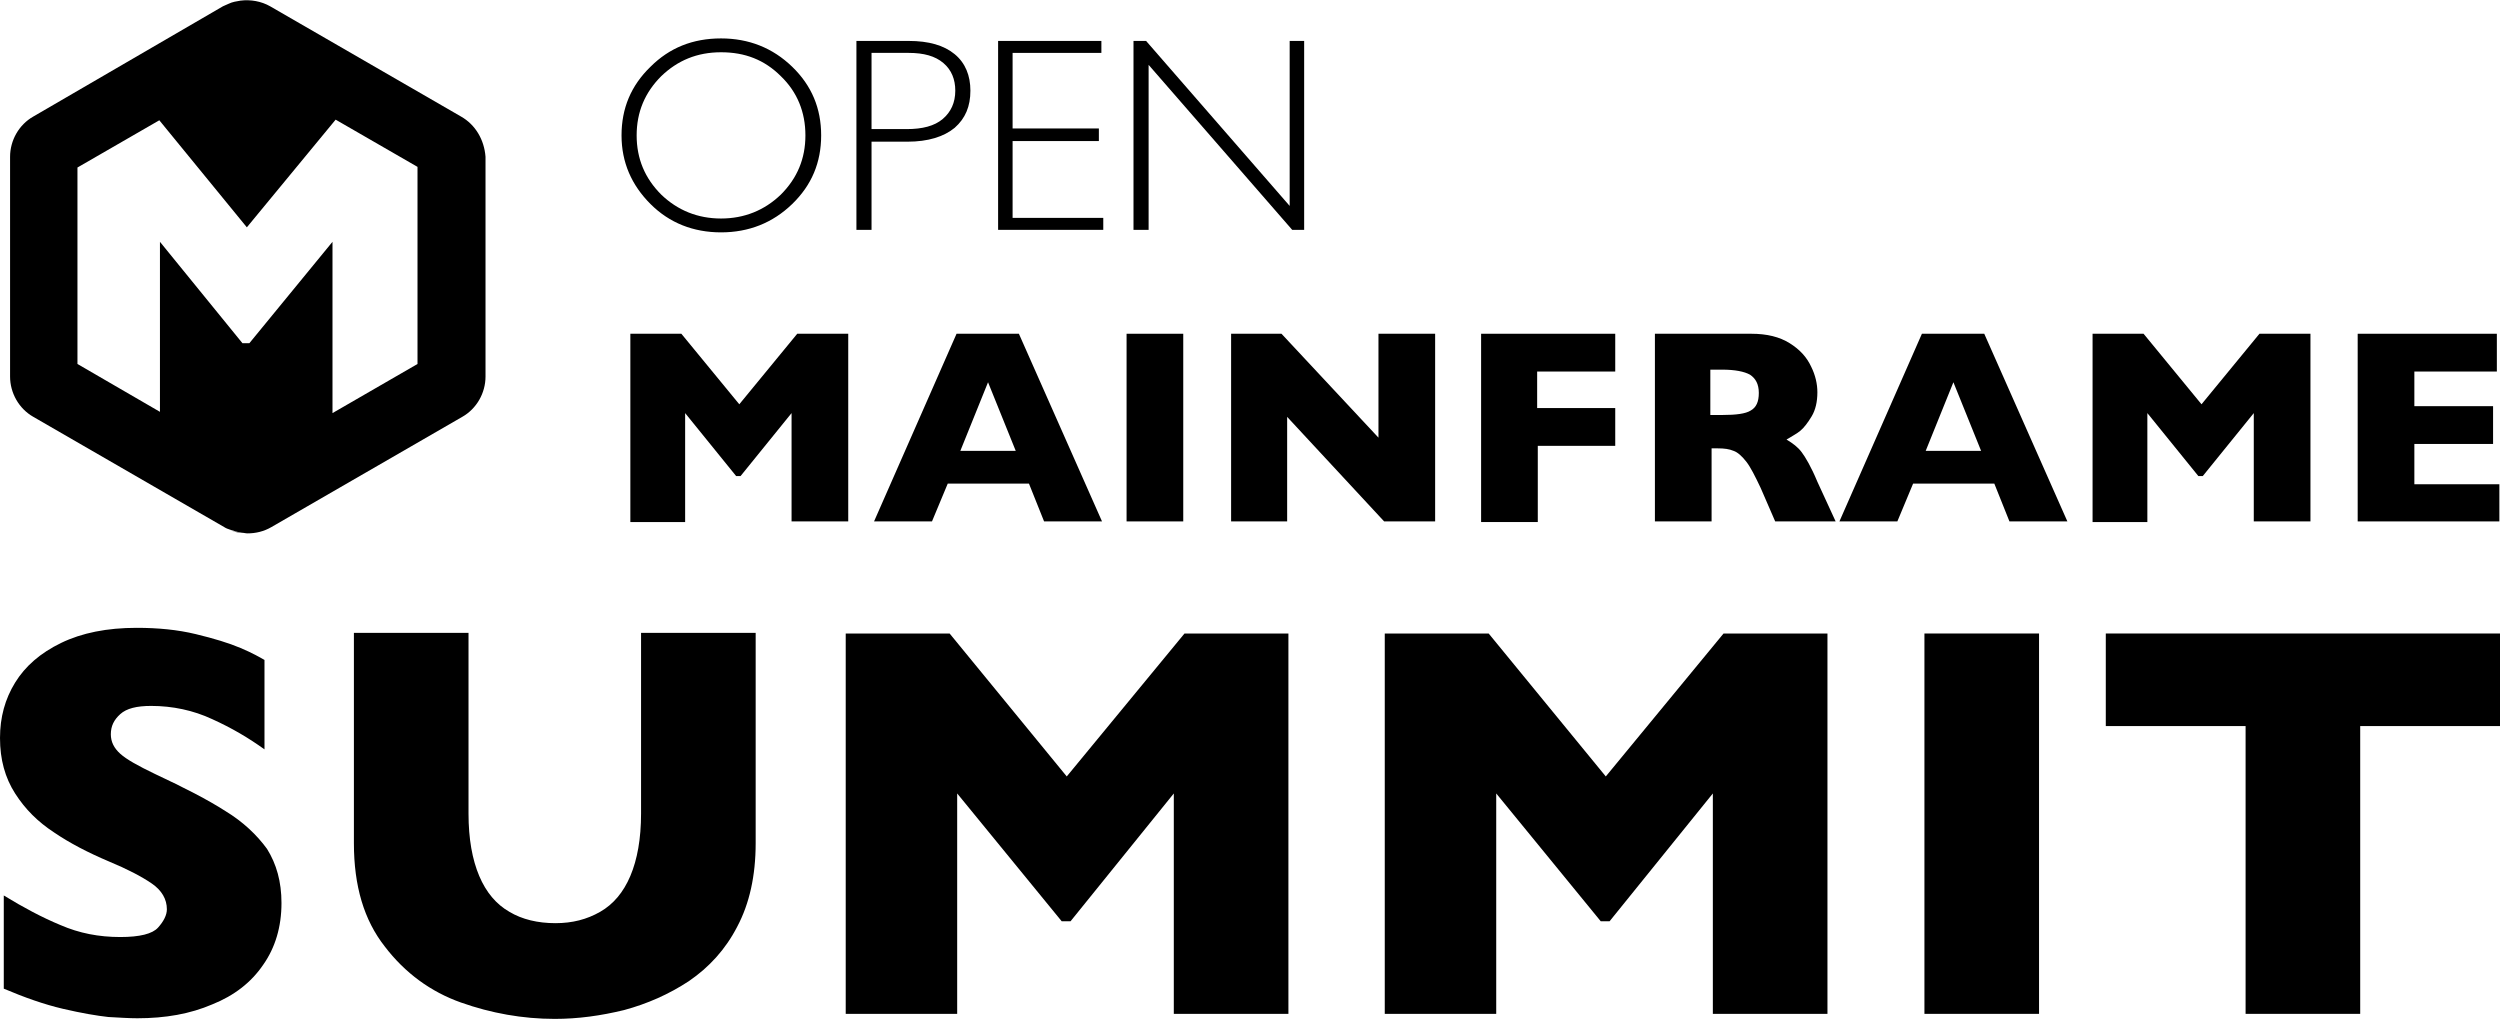
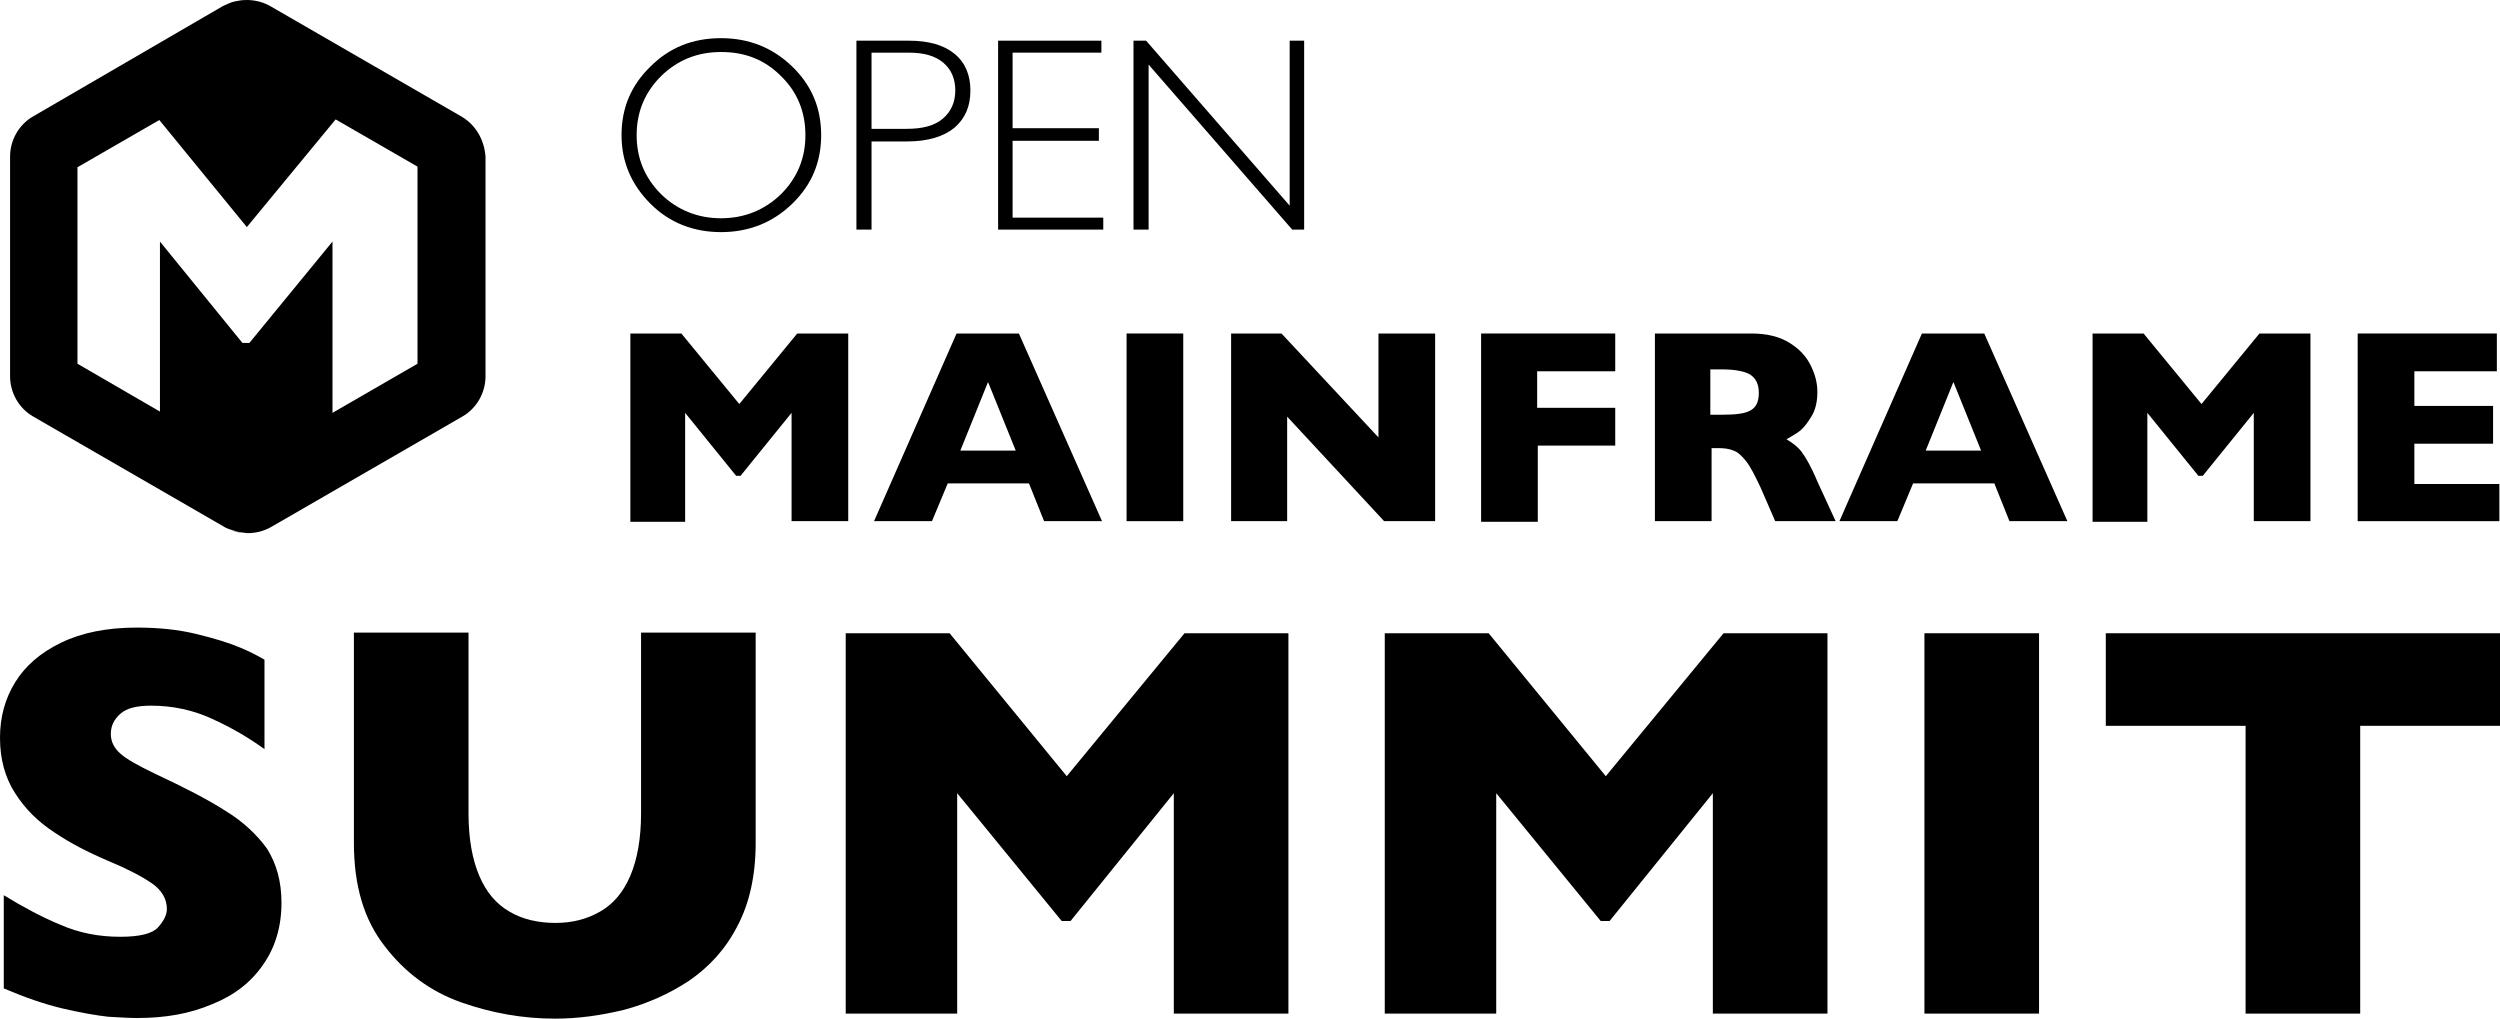
- <svg xmlns="http://www.w3.org/2000/svg" xmlns:xlink="http://www.w3.org/1999/xlink" id="Layer_1" x="0px" y="0px" viewBox="0 0 397 161.8" style="enable-background:new 0 0 397 161.8;" xml:space="preserve">
-   <style type="text/css"> .st0{clip-path:url(#SVGID_2_);fill:url(#SVGID_3_);} .st1{clip-path:url(#SVGID_2_);} .st2{fill:none;stroke:#0BBBF8;stroke-width:1.035;stroke-miterlimit:10;} .st3{fill:#0BBBF8;} .st4{clip-path:url(#SVGID_2_);fill:url(#SVGID_4_);} .st5{clip-path:url(#SVGID_6_);fill:url(#SVGID_7_);} .st6{clip-path:url(#SVGID_6_);} .st7{fill:none;stroke:#0BBBF8;stroke-width:0.519;stroke-miterlimit:10;} .st8{clip-path:url(#SVGID_6_);fill:url(#SVGID_8_);} .st9{clip-path:url(#SVGID_10_);fill:url(#SVGID_11_);} .st10{clip-path:url(#SVGID_10_);} .st11{fill:none;stroke:#0BBBF8;stroke-width:1.06;stroke-miterlimit:10;} .st12{clip-path:url(#SVGID_10_);fill:url(#SVGID_12_);} .st13{clip-path:url(#SVGID_14_);} .st14{clip-path:url(#SVGID_16_);fill:url(#SVGID_17_);} .st15{clip-path:url(#SVGID_16_);} .st16{fill:none;stroke:#0BBBF8;stroke-width:0.434;stroke-miterlimit:10;} .st17{clip-path:url(#SVGID_16_);fill:url(#SVGID_18_);} .st18{clip-path:url(#SVGID_20_);} .st19{clip-path:url(#SVGID_22_);fill:url(#SVGID_23_);} .st20{clip-path:url(#SVGID_22_);} .st21{fill:none;stroke:#0BBBF8;stroke-width:1.071;stroke-miterlimit:10;} .st22{clip-path:url(#SVGID_22_);fill:url(#SVGID_24_);} .st23{fill:#2A7DE1;} .st24{opacity:0.4;clip-path:url(#XMLID_101_);fill:#231F20;} .st25{fill:#00000;} .st26{opacity:0.4;clip-path:url(#XMLID_102_);fill:#231F20;} .st27{opacity:0.4;clip-path:url(#XMLID_103_);fill:#231F20;} .st28{opacity:0.4;clip-path:url(#XMLID_104_);fill:#231F20;} </style>
-   <g>
-     <defs>
-       <rect id="SVGID_1_" x="1035.8" y="-647.4" transform="matrix(-1.836970e-16 1 -1 -1.836970e-16 2198.394 -1081.605)" width="1208.5" height="2411.5" />
+ <svg xmlns="http://www.w3.org/2000/svg" xmlns:xlink="http://www.w3.org/1999/xlink" height="161.76" width="397" version="1.1" xml:space="preserve" viewBox="0 0 397 161.76" y="0px" x="0px" id="Layer_1">
+   <defs id="defs62" />
+   <style id="style10" type="text/css"> .st0{clip-path:url(#SVGID_2_);fill:url(#SVGID_3_);} .st1{clip-path:url(#SVGID_2_);} .st2{fill:none;stroke:#0BBBF8;stroke-width:1.035;stroke-miterlimit:10;} .st3{fill:#0BBBF8;} .st4{clip-path:url(#SVGID_2_);fill:url(#SVGID_4_);} .st5{clip-path:url(#SVGID_6_);fill:url(#SVGID_7_);} .st6{clip-path:url(#SVGID_6_);} .st7{fill:none;stroke:#0BBBF8;stroke-width:0.519;stroke-miterlimit:10;} .st8{clip-path:url(#SVGID_6_);fill:url(#SVGID_8_);} .st9{clip-path:url(#SVGID_10_);fill:url(#SVGID_11_);} .st10{clip-path:url(#SVGID_10_);} .st11{fill:none;stroke:#0BBBF8;stroke-width:1.06;stroke-miterlimit:10;} .st12{clip-path:url(#SVGID_10_);fill:url(#SVGID_12_);} .st13{clip-path:url(#SVGID_14_);} .st14{clip-path:url(#SVGID_16_);fill:url(#SVGID_17_);} .st15{clip-path:url(#SVGID_16_);} .st16{fill:none;stroke:#0BBBF8;stroke-width:0.434;stroke-miterlimit:10;} .st17{clip-path:url(#SVGID_16_);fill:url(#SVGID_18_);} .st18{clip-path:url(#SVGID_20_);} .st19{clip-path:url(#SVGID_22_);fill:url(#SVGID_23_);} .st20{clip-path:url(#SVGID_22_);} .st21{fill:none;stroke:#0BBBF8;stroke-width:1.071;stroke-miterlimit:10;} .st22{clip-path:url(#SVGID_22_);fill:url(#SVGID_24_);} .st23{fill:#2A7DE1;} .st24{opacity:0.4;clip-path:url(#XMLID_101_);fill:#231F20;} .st25{fill:#00000;} .st26{opacity:0.4;clip-path:url(#XMLID_102_);fill:#231F20;} .st27{opacity:0.4;clip-path:url(#XMLID_103_);fill:#231F20;} .st28{opacity:0.4;clip-path:url(#XMLID_104_);fill:#231F20;} </style>
+   <g transform="translate(0,-0.04)" id="g21">
+     <defs id="defs13">
+       <rect height="2411.5" width="1208.5" transform="rotate(90,1640,558.3945)" y="-647.4" x="1035.8" id="SVGID_1_" />
    </defs>
    <clipPath id="SVGID_2_">
-       <use xlink:href="#SVGID_1_" style="overflow:visible;" />
+       <use height="100%" width="100%" y="0" x="0" id="use15" style="overflow:visible" xlink:href="#SVGID_1_" />
    </clipPath>
-     <g class="st1">
-       <path id="XMLID_44_" class="st2" d="M219,1091.3l473.8,273.6c35.9,20.7,80,20.7,115.9,0l473.8-273.6c35.9-20.7,58-59,58-100.4 V443.8c0-41.4-22.1-79.7-58-100.4L808.7,69.9c-35.9-20.7-80-20.7-115.9,0L219,343.5c-35.9,20.7-58,59-58,100.4V991 C161,1032.4,183.1,1070.6,219,1091.3z" />
+     <g id="g19" clip-path="url(#SVGID_2_)" class="st1">
+       <path d="m 219,1091.3 473.8,273.6 c 35.9,20.7 80,20.7 115.9,0 l 473.8,-273.6 c 35.9,-20.7 58,-59 58,-100.4 V 443.8 c 0,-41.4 -22.1,-79.7 -58,-100.4 L 808.7,69.9 c -35.9,-20.7 -80,-20.7 -115.9,0 L 219,343.5 c -35.9,20.7 -58,59 -58,100.4 V 991 c 0,41.4 22.1,79.6 58,100.3 z" class="st2" id="XMLID_44_" />
    </g>
  </g>
-   <g>
-     <path class="st25" d="M38.3,84.6c-0.6-0.1-1.3-0.2-1.9-0.5C37,84.4,37.7,84.6,38.3,84.6z" />
-     <polygon class="st25" points="12.2,57.8 12.3,57.8 12.2,57.8 " />
-     <path class="st25" d="M73.2,18.5L42.9,1c-1.4-0.8-3.1-1.1-4.7-0.9c-0.6,0.1-1.3,0.2-1.9,0.5c-0.3,0.1-0.6,0.3-0.9,0.4L5.3,18.5 c-2.3,1.3-3.7,3.8-3.7,6.4v34.9c0,2.6,1.4,5.1,3.7,6.4l30.3,17.5c0.3,0.2,0.6,0.3,0.9,0.4c0.6,0.2,1.2,0.4,1.9,0.5 c0.3,0,0.6,0.1,0.9,0.1c1.3,0,2.6-0.3,3.8-1l30.3-17.5c2.3-1.3,3.7-3.8,3.7-6.4V37.3V24.9C76.9,22.2,75.5,19.8,73.2,18.5z M66.3,57.8l-13.5,7.8V38.4L39.6,54.5h-1.1L25.4,38.4v27l-13.1-7.6l0,0v0V26.6l13-7.5l0,0l0,0l0,0l13.9,17l1.4-1.7l12.7-15.4 l13,7.5v0V57.8z" />
+   <g transform="translate(0,-0.04)" id="g57">
+     <path id="path23" d="m 38.3,84.6 c -0.6,-0.1 -1.3,-0.2 -1.9,-0.5 0.6,0.3 1.3,0.5 1.9,0.5 z" class="st25" />
+     <polygon id="polygon25" points="12.2,57.8 12.3,57.8 " class="st25" />
+     <path id="path27" d="M 73.2,18.5 42.9,1 C 41.5,0.2 39.8,-0.1 38.2,0.1 37.6,0.2 36.9,0.3 36.3,0.6 36,0.7 35.7,0.9 35.4,1 L 5.3,18.5 C 3,19.8 1.6,22.3 1.6,24.9 v 34.9 c 0,2.6 1.4,5.1 3.7,6.4 l 30.3,17.5 c 0.3,0.2 0.6,0.3 0.9,0.4 0.6,0.2 1.2,0.4 1.9,0.5 0.3,0 0.6,0.1 0.9,0.1 1.3,0 2.6,-0.3 3.8,-1 L 73.4,66.2 c 2.3,-1.3 3.7,-3.8 3.7,-6.4 V 37.3 24.9 C 76.9,22.2 75.5,19.8 73.2,18.5 Z M 66.3,57.8 52.8,65.6 V 38.4 L 39.6,54.5 H 38.5 L 25.4,38.4 v 27 L 12.3,57.8 v 0 0 -31.2 l 13,-7.5 v 0 0 0 l 13.9,17 1.4,-1.7 12.7,-15.4 13,7.5 v 0 z" class="st25" />
    <g id="XMLID_1_">
-       <path id="XMLID_97_" class="st25" d="M114.5,6.1c4.4,0,8.2,1.5,11.3,4.5c3.1,3,4.6,6.6,4.6,10.9c0,4.3-1.5,7.9-4.6,10.9 c-3.1,3-6.9,4.5-11.3,4.5c-4.4,0-8.2-1.5-11.2-4.5s-4.6-6.6-4.6-10.9c0-4.3,1.5-7.9,4.6-10.9C106.3,7.6,110,6.1,114.5,6.1z M114.5,34.7c3.7,0,6.9-1.3,9.5-3.8c2.6-2.6,3.9-5.7,3.9-9.4c0-3.7-1.3-6.9-3.9-9.4c-2.6-2.6-5.7-3.8-9.5-3.8 c-3.8,0-6.9,1.3-9.5,3.8c-2.6,2.6-3.9,5.7-3.9,9.4c0,3.7,1.3,6.8,3.9,9.4C107.6,33.4,110.8,34.7,114.5,34.7z" />
-       <path id="XMLID_94_" class="st25" d="M136,6.5h8.3c3.2,0,5.6,0.7,7.3,2.1s2.5,3.4,2.5,5.8c0,2.5-0.8,4.4-2.5,5.9 c-1.7,1.4-4.2,2.2-7.5,2.2h-5.7v14H136V6.5z M138.4,8.4v12.1h5.6c2.5,0,4.4-0.5,5.7-1.6c1.3-1.1,2-2.6,2-4.5 c0-1.8-0.6-3.3-1.9-4.4c-1.3-1.1-3.1-1.6-5.5-1.6H138.4z" />
-       <path id="XMLID_92_" class="st25" d="M174.9,6.5v1.9h-14.1v12h13.7v2h-13.7v12.2h14.4v1.9h-16.7v-30H174.9z" />
-       <path id="XMLID_90_" class="st25" d="M207.1,6.5v30h-1.9l-22.8-26.2v26.2H180v-30h2l22.8,26.2V6.5H207.1z" />
-       <path id="XMLID_88_" class="st25" d="M134.7,82.8h-9V65.6l-8.1,10h-0.7l-8.1-10v17.3h-8.7V53h8.1l9.2,11.2l9.2-11.2h8.1V82.8z" />
-       <path id="XMLID_85_" class="st25" d="M175,82.8h-9.2l-2.4-6h-12.9l-2.5,6h-9.2L151.9,53h9.9L175,82.8z M161.3,71.6l-4.4-10.9 l-4.4,10.9H161.3z" />
-       <path id="XMLID_83_" class="st25" d="M187.9,82.8h-9V53h9V82.8z" />
-       <path id="XMLID_81_" class="st25" d="M227.8,82.8h-8l-15.4-16.6v16.6h-8.9V53h8l15.4,16.5V53h9V82.8z" />
-       <path id="XMLID_79_" class="st25" d="M256.6,70.8h-12.4v12.1h-9V53h21.3v6h-12.4v5.8h12.4V70.8z" />
-       <path id="XMLID_76_" class="st25" d="M291.5,82.8h-9.6l-2.3-5.3c-0.9-1.9-1.6-3.3-2.3-4.2c-0.7-0.9-1.4-1.5-2-1.7 c-0.7-0.3-1.5-0.4-2.5-0.4h-1v11.6h-9V53h15.3c2.5,0,4.5,0.5,6.1,1.5c1.6,1,2.7,2.2,3.4,3.7c0.7,1.4,1,2.8,1,4.1 c0,1.5-0.3,2.8-0.9,3.8c-0.6,1-1.2,1.8-1.8,2.3c-0.6,0.5-1.4,0.9-2.2,1.4c1,0.6,1.8,1.2,2.4,2c0.6,0.8,1.5,2.3,2.5,4.7L291.5,82.8 z M279.3,62.4c0-1.4-0.5-2.3-1.4-2.9c-0.9-0.5-2.4-0.8-4.4-0.8h-1.9v7.2h1.9c2.2,0,3.7-0.2,4.5-0.7 C278.9,64.7,279.3,63.8,279.3,62.4z" />
-       <path id="XMLID_7_" class="st25" d="M328.3,82.8h-9.2l-2.4-6h-12.9l-2.5,6h-9.2L305.2,53h9.9L328.3,82.8z M314.6,71.6l-4.4-10.9 l-4.4,10.9H314.6z" />
-       <path id="XMLID_5_" class="st25" d="M366.9,82.8h-9V65.6l-8.1,10h-0.7l-8.1-10v17.3h-8.7V53h8.1l9.2,11.2l9.2-11.2h8.1V82.8z" />
-       <path id="XMLID_3_" class="st25" d="M396.9,82.8h-22.5V53h22.1v6h-13.1v5.5h12.5v6h-12.5v6.4h13.5V82.8z" />
+       <path d="m 114.5,6.1 c 4.4,0 8.2,1.5 11.3,4.5 3.1,3 4.6,6.6 4.6,10.9 0,4.3 -1.5,7.9 -4.6,10.9 -3.1,3 -6.9,4.5 -11.3,4.5 -4.4,0 -8.2,-1.5 -11.2,-4.5 -3,-3 -4.6,-6.6 -4.6,-10.9 0,-4.3 1.5,-7.9 4.6,-10.9 3,-3 6.7,-4.5 11.2,-4.5 z m 0,28.6 c 3.7,0 6.9,-1.3 9.5,-3.8 2.6,-2.6 3.9,-5.7 3.9,-9.4 0,-3.7 -1.3,-6.9 -3.9,-9.4 -2.6,-2.6 -5.7,-3.8 -9.5,-3.8 -3.8,0 -6.9,1.3 -9.5,3.8 -2.6,2.6 -3.9,5.7 -3.9,9.4 0,3.7 1.3,6.8 3.9,9.4 2.6,2.5 5.8,3.8 9.5,3.8 z" class="st25" id="XMLID_97_" />
+       <path d="m 136,6.5 h 8.3 c 3.2,0 5.6,0.7 7.3,2.1 1.7,1.4 2.5,3.4 2.5,5.8 0,2.5 -0.8,4.4 -2.5,5.9 -1.7,1.4 -4.2,2.2 -7.5,2.2 h -5.7 v 14 H 136 Z m 2.4,1.9 v 12.1 h 5.6 c 2.5,0 4.4,-0.5 5.7,-1.6 1.3,-1.1 2,-2.6 2,-4.5 0,-1.8 -0.6,-3.3 -1.9,-4.4 -1.3,-1.1 -3.1,-1.6 -5.5,-1.6 z" class="st25" id="XMLID_94_" />
+       <path d="m 174.9,6.5 v 1.9 h -14.1 v 12 h 13.7 v 2 h -13.7 v 12.2 h 14.4 v 1.9 h -16.7 v -30 z" class="st25" id="XMLID_92_" />
+       <path d="m 207.1,6.5 v 30 h -1.9 L 182.4,10.3 V 36.5 H 180 v -30 h 2 l 22.8,26.2 V 6.5 Z" class="st25" id="XMLID_90_" />
+       <path d="m 134.7,82.8 h -9 V 65.6 l -8.1,10 h -0.7 l -8.1,-10 v 17.3 h -8.7 V 53 h 8.1 l 9.2,11.2 9.2,-11.2 h 8.1 z" class="st25" id="XMLID_88_" />
+       <path d="m 175,82.8 h -9.2 l -2.4,-6 h -12.9 l -2.5,6 h -9.2 L 151.9,53 h 9.9 z m -13.7,-11.2 -4.4,-10.9 -4.4,10.9 z" class="st25" id="XMLID_85_" />
+       <path d="m 187.9,82.8 h -9 V 53 h 9 z" class="st25" id="XMLID_83_" />
+       <path d="m 227.8,82.8 h -8 L 204.4,66.2 v 16.6 h -8.9 V 53 h 8 l 15.4,16.5 V 53 h 9 v 29.8 z" class="st25" id="XMLID_81_" />
+       <path d="m 256.6,70.8 h -12.4 v 12.1 h -9 V 53 h 21.3 v 6 h -12.4 v 5.8 h 12.4 v 6 z" class="st25" id="XMLID_79_" />
+       <path d="m 291.5,82.8 h -9.6 l -2.3,-5.3 c -0.9,-1.9 -1.6,-3.3 -2.3,-4.2 -0.7,-0.9 -1.4,-1.5 -2,-1.7 -0.7,-0.3 -1.5,-0.4 -2.5,-0.4 h -1 v 11.6 h -9 V 53 h 15.3 c 2.5,0 4.5,0.5 6.1,1.5 1.6,1 2.7,2.2 3.4,3.7 0.7,1.4 1,2.8 1,4.1 0,1.5 -0.3,2.8 -0.9,3.8 -0.6,1 -1.2,1.8 -1.8,2.3 -0.6,0.5 -1.4,0.9 -2.2,1.4 1,0.6 1.8,1.2 2.4,2 0.6,0.8 1.5,2.3 2.5,4.7 z M 279.3,62.4 c 0,-1.4 -0.5,-2.3 -1.4,-2.9 -0.9,-0.5 -2.4,-0.8 -4.4,-0.8 h -1.9 v 7.2 h 1.9 c 2.2,0 3.7,-0.2 4.5,-0.7 0.9,-0.5 1.3,-1.4 1.3,-2.8 z" class="st25" id="XMLID_76_" />
+       <path d="m 328.3,82.8 h -9.2 l -2.4,-6 h -12.9 l -2.5,6 h -9.2 L 305.2,53 h 9.9 z m -13.7,-11.2 -4.4,-10.9 -4.4,10.9 z" class="st25" id="XMLID_7_" />
+       <path d="m 366.9,82.8 h -9 V 65.6 l -8.1,10 h -0.7 l -8.1,-10 v 17.3 h -8.7 V 53 h 8.1 l 9.2,11.2 9.2,-11.2 h 8.1 z" class="st25" id="XMLID_5_" />
+       <path d="M 396.9,82.8 H 374.4 V 53 h 22.1 v 6 h -13.1 v 5.5 h 12.5 v 6 h -12.5 v 6.4 h 13.5 z" class="st25" id="XMLID_3_" />
    </g>
-     <g>
-       <path class="st25" d="M44.7,143.4c0,3.8-1,7.1-2.9,9.8c-1.9,2.8-4.6,4.9-8.1,6.3c-3.5,1.5-7.4,2.2-11.9,2.2 c-1.3,0-2.8-0.1-4.6-0.2c-1.8-0.2-4.2-0.6-7.2-1.3c-3-0.7-6.1-1.8-9.4-3.2v-14.8c3.1,1.9,6.1,3.5,9,4.7c3,1.3,6.1,1.9,9.5,1.9 c3.1,0,5.1-0.5,6-1.5c0.9-1,1.4-2,1.4-2.9c0-1.6-0.8-3-2.4-4.1c-1.6-1.1-3.9-2.3-6.8-3.5c-3.3-1.4-6.2-2.9-8.7-4.6 C6,130.5,4,128.5,2.4,126c-1.6-2.5-2.4-5.4-2.4-8.8c0-3.3,0.8-6.2,2.4-8.8c1.6-2.6,4-4.7,7.3-6.3c3.3-1.6,7.3-2.4,12-2.4 c3.4,0,6.5,0.3,9.4,1c2.9,0.7,5.2,1.4,7.1,2.2c1.9,0.8,3.1,1.5,3.8,1.9V119c-2.5-1.8-5.2-3.4-8.3-4.8c-3-1.4-6.3-2.1-9.7-2.1 c-2.3,0-3.9,0.4-4.9,1.3c-1,0.9-1.5,1.9-1.5,3.2c0,1.2,0.5,2.2,1.5,3.1c1,0.9,2.8,1.9,5.5,3.2c4.7,2.2,8.4,4.1,11.2,5.9 c2.8,1.7,5,3.8,6.6,6C43.9,137.2,44.7,140,44.7,143.4z" />
-       <path class="st25" d="M120,133.9c0,5.2-1,9.6-2.9,13.2c-1.9,3.7-4.5,6.5-7.7,8.7c-3.2,2.1-6.6,3.6-10.3,4.6 c-3.7,0.9-7.3,1.4-11,1.4c-5.1,0-10.1-0.9-14.9-2.6c-4.8-1.7-8.9-4.7-12.1-8.9c-3.3-4.2-4.9-9.6-4.9-16.4v-33.4h18.2v28.7 c0,4,0.6,7.3,1.7,9.9s2.7,4.5,4.8,5.7c2,1.2,4.5,1.8,7.3,1.8c2.7,0,5-0.6,7.1-1.8c2.1-1.2,3.7-3.1,4.8-5.7 c1.1-2.6,1.7-5.9,1.7-9.9v-28.7H120V133.9z" />
-       <path class="st25" d="M204.6,161h-18.2v-35L170,146.3h-1.4L152,126v35h-17.7v-60.4h16.5l18.6,22.7l18.7-22.7h16.5V161z" />
-       <path class="st25" d="M290.2,161H272v-35l-16.4,20.3h-1.4L237.6,126v35h-17.7v-60.4h16.5l18.6,22.7l18.7-22.7h16.5V161z" />
-       <path class="st25" d="M323.8,161h-18.2v-60.4h18.2V161z" />
-       <path class="st25" d="M397,115.3h-22.2V161h-18.2v-45.7h-22.2v-14.7H397V115.3z" />
+     <g id="g55">
+       <path id="path43" d="m 44.7,143.4 c 0,3.8 -1,7.1 -2.9,9.8 -1.9,2.8 -4.6,4.9 -8.1,6.3 -3.5,1.5 -7.4,2.2 -11.9,2.2 -1.3,0 -2.8,-0.1 -4.6,-0.2 C 15.4,161.3 13,160.9 10,160.2 7,159.5 3.9,158.4 0.6,157 v -14.8 c 3.1,1.9 6.1,3.5 9,4.7 3,1.3 6.1,1.9 9.5,1.9 3.1,0 5.1,-0.5 6,-1.5 0.9,-1 1.4,-2 1.4,-2.9 0,-1.6 -0.8,-3 -2.4,-4.1 -1.6,-1.1 -3.9,-2.3 -6.8,-3.5 C 14,135.4 11.1,133.9 8.6,132.2 6,130.5 4,128.5 2.4,126 0.8,123.5 0,120.6 0,117.2 c 0,-3.3 0.8,-6.2 2.4,-8.8 1.6,-2.6 4,-4.7 7.3,-6.3 3.3,-1.6 7.3,-2.4 12,-2.4 3.4,0 6.5,0.3 9.4,1 2.9,0.7 5.2,1.4 7.1,2.2 1.9,0.8 3.1,1.5 3.8,1.9 V 119 c -2.5,-1.8 -5.2,-3.4 -8.3,-4.8 -3,-1.4 -6.3,-2.1 -9.7,-2.1 -2.3,0 -3.9,0.4 -4.9,1.3 -1,0.9 -1.5,1.9 -1.5,3.2 0,1.2 0.5,2.2 1.5,3.1 1,0.9 2.8,1.9 5.5,3.2 4.7,2.2 8.4,4.1 11.2,5.9 2.8,1.7 5,3.8 6.6,6 1.5,2.4 2.3,5.2 2.3,8.6 z" class="st25" />
+       <path id="path45" d="m 120,133.9 c 0,5.2 -1,9.6 -2.9,13.2 -1.9,3.7 -4.5,6.5 -7.7,8.7 -3.2,2.1 -6.6,3.6 -10.3,4.6 -3.7,0.9 -7.3,1.4 -11,1.4 -5.1,0 -10.1,-0.9 -14.9,-2.6 -4.8,-1.7 -8.9,-4.7 -12.1,-8.9 -3.3,-4.2 -4.9,-9.6 -4.9,-16.4 v -33.4 h 18.2 v 28.7 c 0,4 0.6,7.3 1.7,9.9 1.1,2.6 2.7,4.5 4.8,5.7 2,1.2 4.5,1.8 7.3,1.8 2.7,0 5,-0.6 7.1,-1.8 2.1,-1.2 3.7,-3.1 4.8,-5.7 1.1,-2.6 1.7,-5.9 1.7,-9.9 V 100.5 H 120 Z" class="st25" />
+       <path id="path47" d="M 204.6,161 H 186.4 V 126 L 170,146.3 h -1.4 L 152,126 v 35 h -17.7 v -60.4 h 16.5 l 18.6,22.7 18.7,-22.7 h 16.5 z" class="st25" />
+       <path id="path49" d="M 290.2,161 H 272 v -35 l -16.4,20.3 h -1.4 L 237.6,126 v 35 h -17.7 v -60.4 h 16.5 l 18.6,22.7 18.7,-22.7 h 16.5 z" class="st25" />
+       <path id="path51" d="m 323.8,161 h -18.2 v -60.4 h 18.2 z" class="st25" />
+       <path id="path53" d="M 397,115.3 H 374.8 V 161 H 356.6 V 115.3 H 334.4 V 100.6 H 397 Z" class="st25" />
    </g>
  </g>
</svg>
